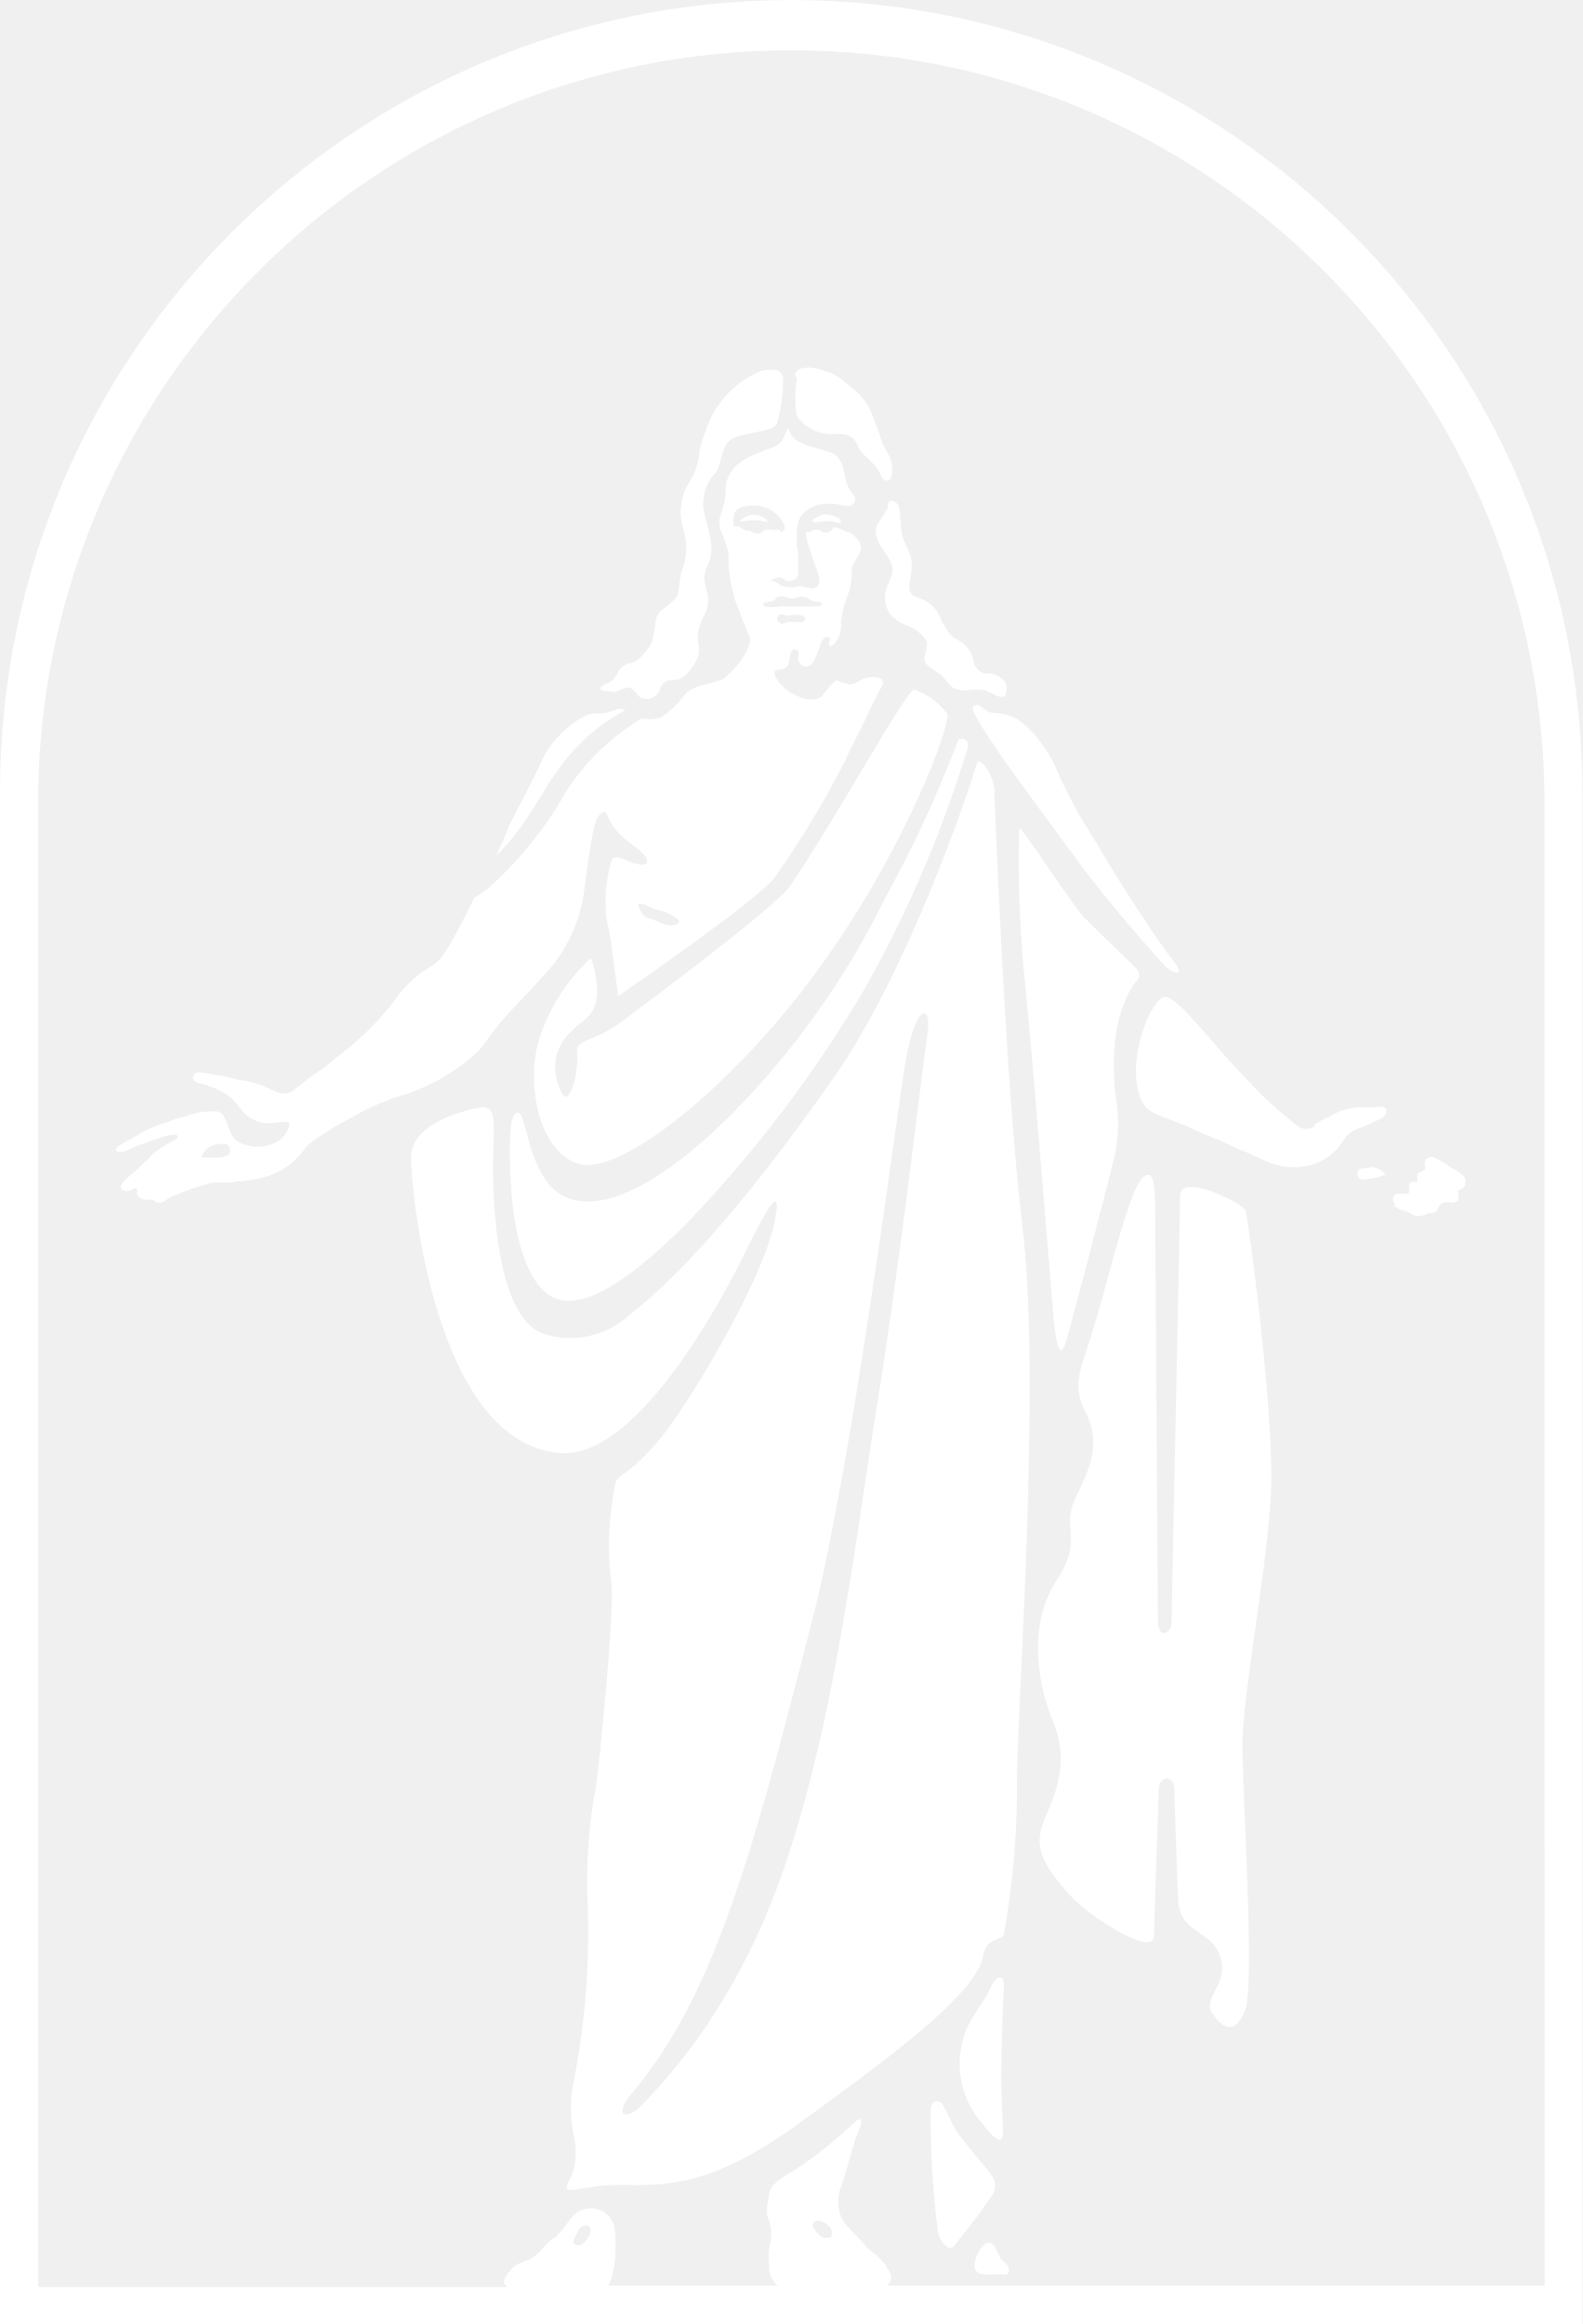
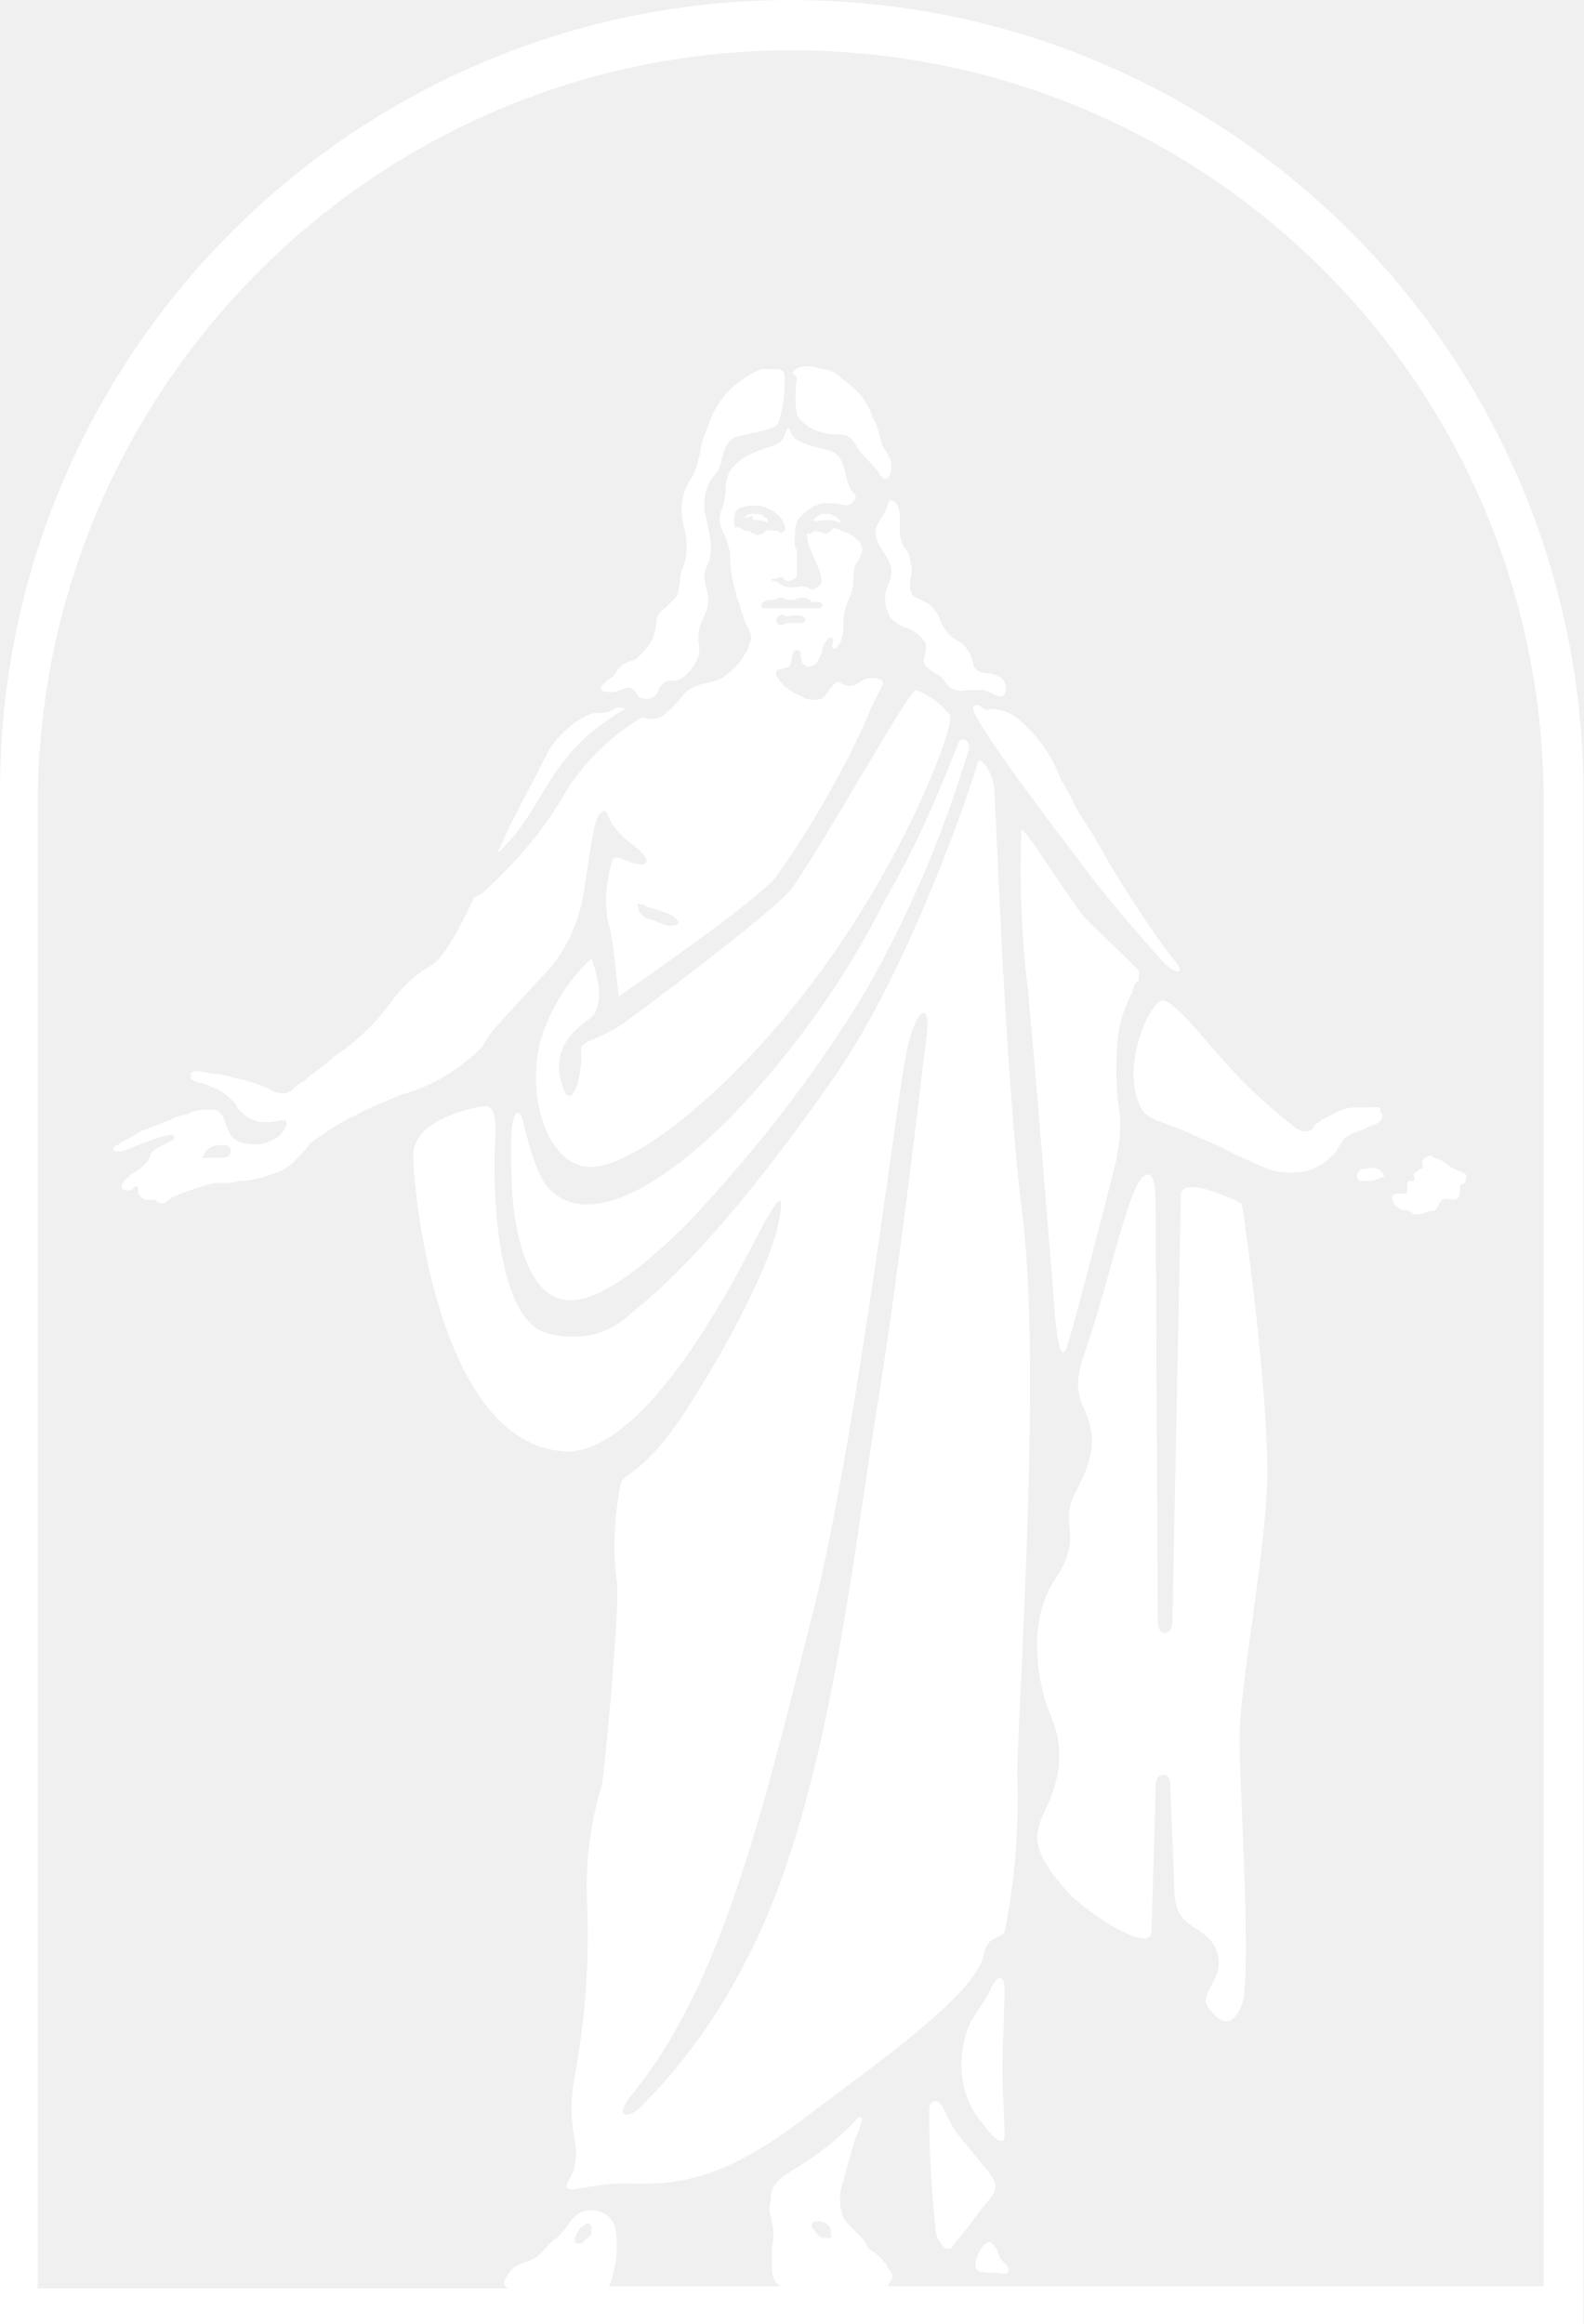
- <svg xmlns="http://www.w3.org/2000/svg" viewBox="0 0 75.46 110.82">
-   <defs>
-     <style>.a1cac26b-a140-4cc5-8617-4717d771ca40{fill:#fff;}</style>
-   </defs>
-   <g id="f0938962-29d5-4307-82b2-b9b353c28545" data-name="Layer 2">
-     <g id="b839d353-924d-47ed-be4f-c66750734401" data-name="white logo">
-       <path class="a1cac26b-a140-4cc5-8617-4717d771ca40" d="M37.73,0A37.77,37.77,0,0,0,0,37.72v73.1H75.46V37.72A37.77,37.77,0,0,0,37.73,0M27.37,106.78a1.51,1.51,0,0,1,.09-.18,2,2,0,0,0,.1-.21.51.51,0,0,1,.36-.28.23.23,0,0,1,.23.15.28.28,0,0,1,0,.18.51.51,0,0,1-.09.24,1,1,0,0,1-.28.32.34.34,0,0,1-.4,0,.16.16,0,0,1,0-.19M38.79,106a.29.29,0,0,1,.26-.1.8.8,0,0,1,.48.25l0,0a.62.62,0,0,1,.15.39.19.19,0,0,1-.11.16.24.24,0,0,1-.15,0,.26.26,0,0,1-.17,0,1.24,1.24,0,0,1-.45-.46.24.24,0,0,1,0-.25m34.86,3H42.3a.49.49,0,0,0,.17-.26c.08-.21,0-.37-.2-.61l0-.06a3.37,3.37,0,0,0-.55-.58,2.33,2.33,0,0,1-.45-.38c-.24-.36-.89-.88-1.11-1.27a2,2,0,0,1,0-1.69c.21-.68.44-1.46.63-2.14.06-.21.33-.66.27-.88s-.34.13-.52.28a20.31,20.31,0,0,1-2.7,2.12,4,4,0,0,0-.94.65c-.29.32-.24.71-.33,1.11a1.26,1.26,0,0,0,0,.28,1.42,1.42,0,0,0,.11.35,2.27,2.27,0,0,1,0,1.29,2.62,2.62,0,0,0,0,.79.14.14,0,0,0,0,.09,1.11,1.11,0,0,0,.41.91H29a1.26,1.26,0,0,0,.19-.48,4.37,4.37,0,0,0,.16-1.08l0-.44a3,3,0,0,0-.08-.9,1.08,1.08,0,0,0-.38-.54,1.16,1.16,0,0,0-1.44,0c-.39.33-.63.92-1.06,1.19s-.64.76-1.15,1a5.09,5.09,0,0,0-.54.22.91.91,0,0,0-.16.11l0,0c-.25.21-.65.65-.45.88a1.14,1.14,0,0,0,.11.11H1.82V37.72a35.92,35.92,0,0,1,71.83,0Z" />
-       <path class="a1cac26b-a140-4cc5-8617-4717d771ca40" d="M22.93,50l.2-.27c.22-.31.44-.61.68-.91.6-.73,1.31-1.37,1.92-2.1a7.27,7.27,0,0,0,2.17-4.6c.38-2.7.46-3.16.83-3.37s0,.55,1.48,1.57c.85.6.81,1,.22.89s-.95-.5-1.24-.24a6.59,6.59,0,0,0-.24,3c.16.44.41,2.69.53,3.53,0,0,6.73-4.62,7.47-5.67a44.4,44.4,0,0,0,3.39-5.63c.28-.64.6-1.25.92-1.87.12-.24.21-.5.34-.74s.34-.64.52-1c0-.07-.06-.15-.1-.23a1.14,1.14,0,0,0-.83,0c-.25.09-.44.3-.72.27a2.07,2.07,0,0,1-.53-.18c-.17-.06-.74.78-.85.84a1.24,1.24,0,0,1-1-.08,2.1,2.1,0,0,1-1.15-1c0-.07,0-.16,0-.21a.25.25,0,0,1,.21-.06.63.63,0,0,0,.37-.14c.17-.15.1-.87.39-.84s.14.31.15.41a.41.41,0,0,0,.28.4.43.43,0,0,0,.5-.31c.07-.17.16-.35.22-.53s.15-.56.4-.56a.11.11,0,0,1,.11.06c.08.13-.12.23,0,.35s.61-.39.53-1.08a4.22,4.22,0,0,1,.31-1.27,3,3,0,0,0,.21-1.22c0-.39.34-.64.43-1s-.36-.71-.45-.77a.51.51,0,0,0-.17-.07c-.13,0-.65-.34-.71-.19a.38.38,0,0,1-.55.16.44.44,0,0,0-.51,0c-.08.07-.19,0-.21,0-.07.3.12.66.36,1.44.07.22.37.86.23,1.09a.38.38,0,0,1-.29.19A1.45,1.45,0,0,1,38.4,28c-.26-.11-.4,0-.68,0a1.44,1.44,0,0,1-.46-.08c-.13-.05-.22-.19-.37-.2s-.07-.07-.06-.1a.11.11,0,0,1,.08,0c.16-.05.18-.11.31-.09s.2.19.43.19a1.28,1.28,0,0,0,.31-.11h0a.43.43,0,0,0,.1-.35c0-.31,0-.65,0-1A.61.61,0,0,1,38,26c0-.09,0-.18,0-.27v-.07h0a2.32,2.32,0,0,1,.06-.74,1.4,1.4,0,0,1,.15-.33,1.63,1.63,0,0,1,1-.56,3.77,3.77,0,0,1,.58,0c.22,0,.63.19.83.05a.36.36,0,0,0,.17-.31c0-.13-.13-.22-.21-.32-.44-.57-.17-1.61-1-1.89-.57-.2-1.66-.35-1.89-.9-.1-.25-.14-.26-.2-.06-.24.69-.48.66-1.07.89s-1.79.65-1.81,1.82-.46,1.21-.25,1.95a8.39,8.39,0,0,1,.38,1.09A6.83,6.83,0,0,0,35,28.4c0,.16.17.47.25.73.35,1,.57,1.23.52,1.46a2.28,2.28,0,0,1-.27.66,4.6,4.6,0,0,1-.86,1h0c-.4.41-1.51.29-2,.89a4.28,4.28,0,0,1-1.1,1.06,1.57,1.57,0,0,1-.93.05A11.07,11.07,0,0,0,27,37.74a17.75,17.75,0,0,1-3.76,4.65,6.84,6.84,0,0,1-.62.42c-.74,1.45-1.37,2.83-1.95,3.2a5.57,5.57,0,0,0-1.87,1.72l-.31.39A14.35,14.35,0,0,1,16,50.46a7.05,7.05,0,0,1-1,.76c-.26.17-.33.26-.65.49A3.17,3.17,0,0,0,14,52a.91.91,0,0,1-.59.14,2.37,2.37,0,0,1-.5-.2,4.83,4.83,0,0,0-1.56-.45,7.89,7.89,0,0,0-1-.23c-.25,0-1-.28-1.12,0a.21.21,0,0,0,0,.22c.09.19.49.21.66.27a6.36,6.36,0,0,1,.71.31,2.31,2.31,0,0,1,.62.5,3.76,3.76,0,0,1,.25.31,1.7,1.7,0,0,0,1.09.68,2.8,2.8,0,0,0,.5,0l.57-.06c.41,0,0,.68-.38.94a1.92,1.92,0,0,1-1.54.16c-.8-.22-.71-.77-1-1.28a.45.45,0,0,0-.5-.31,3.17,3.17,0,0,0-1.11.15c-.26.1-.61.15-.87.26s-.34.12-.51.18a5.32,5.32,0,0,0-.78.32c-.25.12-.48.29-.72.41a3.5,3.5,0,0,0-.53.31c-.06,0-.16.14-.17.22s.31.09.4.06,2.53-1.11,2.54-.73a.18.18,0,0,1,0,.1l0,0c-.3.18-.61.34-.91.54s-.36.36-.59.54-.38.39-.55.53-.53.37-.63.64a.19.19,0,0,0,.06.22.46.46,0,0,0,.5-.06c.11-.09.25,0,.19.15s.22.38.41.38a.85.85,0,0,1,.36,0,.7.7,0,0,0,.1.08.41.41,0,0,0,.39,0,3.26,3.26,0,0,0,.34-.22,15.47,15.47,0,0,1,1.95-.68,1.73,1.73,0,0,1,.51,0c.23,0,.46,0,.69-.06a5.82,5.82,0,0,0,1.5-.26,3.75,3.75,0,0,0,1.12-.61,4.92,4.92,0,0,0,.77-.86,12.7,12.7,0,0,1,2.12-1.33,11.44,11.44,0,0,1,2.23-1A9.29,9.29,0,0,0,22.93,50M38.18,29.66a1.26,1.26,0,0,1-.27,0,.93.93,0,0,0-.29,0c-.12,0-.24.1-.36.08s-.3-.22-.14-.38.27,0,.5,0a1.18,1.18,0,0,1,.67,0c.22.09.1.31-.11.32m-1.24-1.14a.8.8,0,0,1,.37-.11c.13,0,.25.11.38.11h.14c.12,0,.24-.09.36-.09a.83.83,0,0,1,.38.1.49.49,0,0,0,.2.11.79.79,0,0,1,.25.05c.08,0,.15,0,.16.06s0,0,0,.06a.26.26,0,0,1-.09.09l-.37,0a1.76,1.76,0,0,1-.4,0c-.19,0-.39,0-.59,0h0c-.16,0-.31,0-.47,0a2.53,2.53,0,0,1-.78,0s-.06-.05-.08-.08,0,0,0-.06.08,0,.15-.06a.65.65,0,0,1,.25-.05.53.53,0,0,0,.21-.11m-1.43-3.28c-.1,0-.19-.07-.27-.13-.24-.2-.36.25-.33-.38,0-.27.05-.68,1-.66a1.55,1.55,0,0,1,1.41.9c0,.07.08.19,0,.26s-.13.12-.18.06,0-.05-.06-.06H37c-.23,0-.43-.09-.62.08a.39.39,0,0,1-.33.09.34.34,0,0,1-.26-.14s0,0,0,0-.18,0-.3,0m-4.1,18.1a2,2,0,0,1,.95.45c.2.22-.29.35-.64.23a3.17,3.17,0,0,1-.46-.19c-.18-.1-.45-.12-.58-.28a.41.41,0,0,1-.07-.11l-.14-.27s0-.1,0-.13.29,0,.36.07a4.24,4.24,0,0,0,.59.23M10.83,55.07a.6.6,0,0,1-.37.13H10l-.08,0a.43.43,0,0,0-.19,0l-.14,0,.06-.12a.86.86,0,0,1,.67-.51h0c.18,0,.5-.12.63.15a.37.37,0,0,1-.09.38" />
-       <path class="a1cac26b-a140-4cc5-8617-4717d771ca40" d="M39.89,20.69c.54,0,.83.11,1,.54s.55.61.85,1l.07.09.08.13c.06.1.13.24.18.31a.25.25,0,0,0,.31.14c.09,0,.18-.29.17-.54a1.53,1.53,0,0,0-.09-.49c-.08-.23-.35-.62-.39-.75a9.6,9.6,0,0,0-.4-1.13,3.06,3.06,0,0,0-.7-1.19,5.16,5.16,0,0,0-.66-.56,2.17,2.17,0,0,0-1-.55,1.81,1.81,0,0,0-1-.14.47.47,0,0,0-.41.34A.64.64,0,0,0,38,18s0,0,0,.05A5.4,5.4,0,0,0,38,19.83a2,2,0,0,0,1.85.86" />
-       <path class="a1cac26b-a140-4cc5-8617-4717d771ca40" d="M29.18,33c.42,0,.68-.4,1-.11s.24.37.55.43a.66.66,0,0,0,.72-.38.67.67,0,0,1,.18-.34c.41-.44.7.26,1.46-.9.6-.91-.2-1.05.49-2.35.54-1-.29-1.49.14-2.33s.08-1.61-.14-2.58a2.1,2.1,0,0,1,.56-1.91c.34-.49.2-1.47,1-1.71s1.69-.26,1.89-.58a7.42,7.42,0,0,0,.31-1.88h0a1.39,1.39,0,0,0,0-.38.39.39,0,0,0-.32-.33,1.6,1.6,0,0,0-.75.05,4.61,4.61,0,0,0-2.52,2.57s-.21.54-.28.81a4.38,4.38,0,0,0-.17.87,3.15,3.15,0,0,1-.4,1,2.67,2.67,0,0,0-.34,2.19,3,3,0,0,1-.07,2.15c-.09.29-.08,1.08-.3,1.28s-.44.37-.55.47a.79.79,0,0,0-.38.64,6.93,6.93,0,0,1-.17.93c-.09.25-.66,1-1,1a.86.86,0,0,0-.66.54,1.07,1.07,0,0,1-.39.42l-.05,0c-.5.23-.51.39.16.4" />
-       <path class="a1cac26b-a140-4cc5-8617-4717d771ca40" d="M46.4,33.72c-.27.33,3.78,5.66,5.06,7.42s3.7,4.51,4.1,4.92,1,.52.43-.19-2.46-3.53-3.57-5.45c-.45-.77-.86-1.34-1.29-2.17-.19-.37-.28-.58-.47-.94a14.39,14.39,0,0,0-.67-1.4,10.75,10.75,0,0,0-.76-1,4.11,4.11,0,0,0-.77-.65A2.4,2.4,0,0,0,47.4,34c-.49,0-.71-.64-1-.29" />
-       <path class="a1cac26b-a140-4cc5-8617-4717d771ca40" d="M53.88,47.27a3.82,3.82,0,0,1,.29-.48.58.58,0,0,0,.14-.17.46.46,0,0,0-.05-.34c0-.09-2.29-2.19-2.73-2.73-1-1.26-2.94-4.38-2.93-4a57.79,57.79,0,0,0,.3,7.5c.42,4.21,1.21,14.3,1.32,15.55s.29,2.4.61,1.4c.16-.5,1.78-6.66,2.28-8.7a7.11,7.11,0,0,0,.11-2.91,11.35,11.35,0,0,1,0-3.08,6.28,6.28,0,0,1,.67-2.08" />
-       <path class="a1cac26b-a140-4cc5-8617-4717d771ca40" d="M47.86,94.77c.07-.6-.3-.73-.68.13s-1.09,1.35-1.35,2.77a4.26,4.26,0,0,0,1,3.57c.84,1.13,1,.8,1,.46,0-.53-.11-2-.08-3.24s.07-3.12.13-3.69" />
-       <path class="a1cac26b-a140-4cc5-8617-4717d771ca40" d="M62.69,53.71a.67.67,0,0,1-.78,0,17.86,17.86,0,0,1-2.46-2.25c-1.58-1.59-3.3-4-3.92-3.92s-1.87,3-1.13,4.86c.34.87,1.19.75,3,1.68a12.3,12.3,0,0,1,1.54.66c1,.36,1.83,1,2.94.91a2.68,2.68,0,0,0,2-1c.11-.15.21-.32.33-.47.31-.36.71-.38,1.1-.58s.69-.25.8-.53c0,0,0,0,0-.07a.18.18,0,0,0-.07-.19c-.14-.09-.46,0-.62,0l-.77,0a3.15,3.15,0,0,0-1,.29,2.85,2.85,0,0,1-.55.28c-.14.09-.29.16-.42.26" />
-       <path class="a1cac26b-a140-4cc5-8617-4717d771ca40" d="M56.28,57c0,.75-.41,19.67-.41,20.32s-.65.83-.65,0-.13-18.19-.13-19.41c0-1.47-.08-2.18-.57-1.78s-1.13,2.71-2,5.93S51,65.8,51.76,67.31s.26,2.59-.47,4.12.45,1.88-.94,4-.79,5.12-.17,6.55c.91,2.13.07,3.67-.38,4.81s-.3,1.9,1.23,3.59c.9,1,4,3,4,1.92,0-.35.22-6.41.23-7s.72-.71.74,0,.15,4.75.18,5.25c.11,1.75,1.53,1.39,2,2.72s-.87,2-.37,2.73,1.07,1.06,1.56-.11-.12-10.29-.12-12.67,1.13-8.12,1.35-11.81-1-12.68-1.19-13.68c-.07-.3-3.12-1.86-3.13-.71" />
-       <path class="a1cac26b-a140-4cc5-8617-4717d771ca40" d="M66.44,57.47a1.67,1.67,0,0,0,.28.18c.14.06.28.08.42.14s.23.14.32.17a.83.83,0,0,0,.58-.07c.14-.07.35,0,.46-.15s.14-.32.31-.39.34,0,.46,0,.24-.06.27-.17,0-.24,0-.36.16-.1.24-.17a.32.32,0,0,0,.1-.28.35.35,0,0,0,0-.14c-.13-.31-.48-.42-.74-.59a3.91,3.91,0,0,0-.65-.4.85.85,0,0,0-.22-.08.61.61,0,0,0-.27.12.28.28,0,0,0-.06.18c0,.11.08.25,0,.32a2.69,2.69,0,0,0-.29.16.27.27,0,0,0-.08.07c0,.09.07.27,0,.34l-.12,0c-.09,0-.2,0-.24.1a.59.59,0,0,0,0,.27c0,.08,0,.19-.1.21l-.2,0c-.13,0-.38-.05-.45.1a.32.32,0,0,0,.11.41" />
-       <path class="a1cac26b-a140-4cc5-8617-4717d771ca40" d="M36.15,24.81c.13,0,.29.08.42.08s0,0,0-.07a.15.15,0,0,0-.1-.11l-.14-.07a.8.8,0,0,0-.43-.09.64.64,0,0,0-.24.05.92.92,0,0,0-.35.23c-.06.08,0,.06,0,.05l.38-.06a1.7,1.7,0,0,1,.39,0" />
-       <path class="a1cac26b-a140-4cc5-8617-4717d771ca40" d="M26.83,36.41a9.18,9.18,0,0,1,3-2.55.66.66,0,0,0-.53,0,1.82,1.82,0,0,1-.85.17c-.58-.14-2.08,1.07-2.55,2.12s-1.15,2.28-1.55,3.08a1.78,1.78,0,0,0-.18.44l-.51,1.14,0,0c1.64-1.63,2.07-3,3.17-4.39" />
-       <path class="a1cac26b-a140-4cc5-8617-4717d771ca40" d="M47.7,107.64a2.27,2.27,0,0,1-.21-.41.46.46,0,0,0-.33-.29c-.38,0-.72.83-.69,1.14.05.54.9.35,1.32.36a.37.37,0,0,0,.24,0c.13-.09.1-.3,0-.43s-.25-.21-.34-.33" />
-       <path class="a1cac26b-a140-4cc5-8617-4717d771ca40" d="M47.32,103.81a1.21,1.21,0,0,0-.2-.3c-.16-.21-.9-1.07-1.37-1.69s-.66-1.52-1-1.62c-.16-.06-.37.13-.37.39a41.52,41.52,0,0,0,.32,5.57,1.2,1.2,0,0,0,.49,1,.31.31,0,0,0,.21,0,.32.32,0,0,0,.14-.12c.46-.59.94-1.15,1.36-1.77s.75-.83.43-1.48" />
-       <path class="a1cac26b-a140-4cc5-8617-4717d771ca40" d="M24.55,53.12c-.19.17-.31,1.09-.19,3.29.14,2.76.87,4.9,2,5.45s3-.13,6.4-3.54a60.24,60.24,0,0,0,8.45-11.13,56.66,56.66,0,0,0,4.94-11.54c.1-.43-.39-.55-.48-.29a58.74,58.74,0,0,1-3.45,7.45,39.11,39.11,0,0,1-7.38,10.37c-4.68,4.65-7.67,4.91-8.88,3-.95-1.47-.91-3.48-1.38-3.07" />
-       <path class="a1cac26b-a140-4cc5-8617-4717d771ca40" d="M47.45,37.77c-.07-.88-.78-1.8-.88-1.33s-3.18,9.92-7,15.22c-3.52,5-6.83,8.93-9.5,11a4.16,4.16,0,0,1-4.21.92c-2.34-.91-2.41-7.07-2.33-8.91s-.06-2-.93-1.8-3,.82-3,2.33,1.1,13.69,7.16,14.09c3.7.25,7.83-7.62,8.76-9.54s1.9-3.67,1.39-1.35-3,6.77-4.74,9.28-2.73,2.6-2.81,3a14.36,14.36,0,0,0-.23,4.6c.25,1.24-.61,9.26-.7,9.83a24.87,24.87,0,0,0-.4,5.83,36.62,36.62,0,0,1-.63,8.1,6.59,6.59,0,0,0,0,3,3.35,3.35,0,0,1-.11,1.63c-.75,1.38.12.45,2.55.52s4.58-.25,8.35-3,8.31-6,8.68-7.87c.2-1,.81-.73,1-1.06a40.75,40.75,0,0,0,.63-7.66c.06-3.87,1.13-18.79.27-26s-1.3-20-1.36-20.86M44.24,49.24C44,50.7,43,59.76,41.8,67.16S39.36,86.43,35.36,93.8a27.82,27.82,0,0,1-4.86,6.69c-.52.53-1.33.53-.39-.64a21.9,21.9,0,0,0,2.14-3.07c2.8-4.87,4.46-11.72,6.42-19.26s4-23.71,4.48-26.7,1.28-3,1.09-1.58" />
-       <path class="a1cac26b-a140-4cc5-8617-4717d771ca40" d="M40.05,24.74a1.24,1.24,0,0,0-.2-.1,1.69,1.69,0,0,0-.24-.08.89.89,0,0,0-.43,0,.62.62,0,0,0-.22.1s-.24.1-.22.2.39,0,.52,0a1.87,1.87,0,0,1,.41,0l.31.07a.09.09,0,0,0,.12-.05v-.05s0,0-.05-.05" />
-       <path class="a1cac26b-a140-4cc5-8617-4717d771ca40" d="M65.32,55.7c-.19,0-.51-.05-.59.21a.32.32,0,0,0,.14.3.62.62,0,0,0,.4,0,2.1,2.1,0,0,0,.5-.09.85.85,0,0,1,.31-.09.87.87,0,0,0-.76-.38" />
-       <path class="a1cac26b-a140-4cc5-8617-4717d771ca40" d="M28,48.51c.95-.8.18-2.83.18-2.83a9,9,0,0,0-2.55,4.15c-.53,2.37.26,5.28,2.07,5.69,2.07.47,7.6-4,11.67-9.78s6-11.35,5.8-11.7a3.33,3.33,0,0,0-1.57-1.16c-.39,0-3.81,6.31-5.94,9.39-.69,1-7.08,5.75-8.14,6.54s-2.07.77-2,1.34c.09,1.1-.4,2.79-.78,1.89-.85-2,.54-2.92,1.28-3.53" />
-       <path class="a1cac26b-a140-4cc5-8617-4717d771ca40" d="M42.36,24.06v0c0,.1-.08.27-.12.34a4.5,4.5,0,0,1-.31.45c-.51.7.3,1.42.52,1.89.31.68-.11.85-.24,1.58a1.47,1.47,0,0,0,.19.89.22.22,0,0,0,.05.08,1.87,1.87,0,0,0,.71.5,2,2,0,0,1,1,.73c.18.36-.24.82,0,1.13a4,4,0,0,0,.7.52c.21.17.33.44.55.6a1.13,1.13,0,0,0,.75.14,2.49,2.49,0,0,1,.77,0c.2,0,.83.52,1,.25a0,0,0,0,0,0,0,.65.65,0,0,0-.15-.8,1,1,0,0,0-.6-.24.67.67,0,0,1-.74-.55,1.44,1.44,0,0,0-.47-.86c-.13-.11-.39-.24-.56-.36a2.6,2.6,0,0,1-.55-.85,1.68,1.68,0,0,0-.54-.74,2.26,2.26,0,0,0-.64-.3c-.42-.15-.33-.57-.26-.93a2.81,2.81,0,0,0,.05-.78,2.42,2.42,0,0,0-.26-.74,2.3,2.3,0,0,1-.24-.77c0-.23-.05-.59-.05-.59,0-.42-.08-.69-.31-.75s-.21,0-.27.16" />
-     </g>
+ <svg xmlns="http://www.w3.org/2000/svg" version="1.1" id="Layer_1" x="0px" y="0px" viewBox="0 0 75.5 110.8" style="enable-background:new 0 0 75.5 110.8;" xml:space="preserve">
+   <style type="text/css">
+ 	.st0{fill:#FFFFFF;}
+ </style>
+   <g>
+     <path class="st0" d="M37.7,0C16.9,0,0,16.9,0,37.7v73.1h75.5V37.7C75.4,16.9,58.6,0,37.7,0z M28.2,106.4c0,0.1,0,0.2-0.1,0.2   c-0.1,0.1-0.2,0.2-0.3,0.3c-0.1,0.1-0.3,0.1-0.4,0c0-0.1,0-0.1,0-0.2l0,0c0-0.1,0.1-0.1,0.1-0.2c0-0.1,0.1-0.1,0.1-0.2   c0.1-0.1,0.2-0.2,0.4-0.3c0.1,0,0.2,0.1,0.2,0.2C28.2,106.3,28.2,106.4,28.2,106.4z M39.6,106.7c0,0-0.1,0-0.2,0   c-0.1,0-0.1,0-0.2,0c-0.2-0.1-0.3-0.3-0.5-0.5c0-0.1,0-0.2,0-0.2c0.1-0.1,0.2-0.1,0.3-0.1c0.2,0,0.4,0.1,0.5,0.2   c0.1,0.1,0.1,0.2,0.1,0.4C39.7,106.6,39.6,106.7,39.6,106.7z M42.3,109c0.1-0.1,0.1-0.2,0.2-0.3c0.1-0.2,0-0.4-0.2-0.6v-0.1   c-0.2-0.2-0.3-0.4-0.6-0.6c-0.2-0.1-0.3-0.2-0.4-0.4c-0.2-0.4-0.9-0.9-1.1-1.3c-0.2-0.5-0.2-1.2,0-1.7c0.2-0.7,0.4-1.5,0.6-2.1   c0.1-0.2,0.3-0.7,0.3-0.9c-0.1-0.2-0.3,0.1-0.5,0.3c-0.8,0.8-1.7,1.5-2.7,2.1c-0.3,0.2-0.7,0.4-0.9,0.7c-0.3,0.3-0.2,0.7-0.3,1.1   c0,0.1,0,0.2,0,0.3c0,0.1,0.1,0.2,0.1,0.4c0.1,0.4,0.1,0.9,0,1.3c0,0.3,0,0.5,0,0.8c0,0,0,0.1,0,0.1c0,0.4,0.1,0.7,0.4,0.9H29   c0.1-0.1,0.2-0.3,0.2-0.5c0.1-0.4,0.2-0.7,0.2-1.1V107c0-0.3,0-0.6-0.1-0.9c-0.1-0.2-0.2-0.4-0.4-0.5c-0.4-0.3-1-0.3-1.4,0   c-0.4,0.3-0.6,0.9-1.1,1.2c-0.4,0.3-0.6,0.8-1.2,1c-0.2,0.1-0.4,0.1-0.5,0.2c-0.1,0-0.1,0.1-0.2,0.1c-0.2,0.2-0.6,0.7-0.4,0.9   c0,0,0.1,0.1,0.1,0.1H1.8V37.7C2.2,17.9,18.5,2.1,38.3,2.4c19.4,0.3,35,15.9,35.3,35.3l0,71.3H42.3z" />
+     <path class="st0" d="M23.1,49.7c0.2-0.3,0.4-0.6,0.7-0.9c0.6-0.7,1.3-1.4,1.9-2.1c1.3-1.2,2-2.9,2.2-4.6c0.4-2.7,0.5-3.2,0.8-3.4   c0.4-0.2,0,0.5,1.5,1.6c0.8,0.6,0.8,1,0.2,0.9c-0.6-0.1-1-0.5-1.2-0.2c-0.3,1-0.4,2-0.2,3c0.2,0.4,0.4,2.7,0.5,3.5   c0,0,6.7-4.6,7.5-5.7c1.3-1.8,2.4-3.7,3.4-5.6c0.3-0.6,0.6-1.2,0.9-1.9c0.1-0.2,0.2-0.5,0.3-0.7c0.1-0.2,0.3-0.6,0.5-1   c0-0.1-0.1-0.2-0.1-0.2c-0.3-0.1-0.6-0.1-0.8,0c-0.2,0.1-0.4,0.3-0.7,0.3c-0.2,0-0.4-0.1-0.5-0.2c-0.2-0.1-0.7,0.8-0.8,0.8   c-0.3,0.1-0.7,0.1-1-0.1c-0.5-0.2-0.9-0.5-1.2-1c0-0.1,0-0.2,0-0.2c0.1-0.1,0.1-0.1,0.2-0.1c0.1,0,0.3-0.1,0.4-0.1   c0.2-0.1,0.1-0.9,0.4-0.8c0.3,0,0.1,0.3,0.2,0.4c0,0.2,0.1,0.3,0.3,0.4c0.2,0,0.4-0.1,0.5-0.3c0.1-0.2,0.2-0.4,0.2-0.5   s0.2-0.6,0.4-0.6c0,0,0.1,0,0.1,0.1c0.1,0.1-0.1,0.2,0,0.4s0.6-0.4,0.5-1.1c0-0.4,0.1-0.9,0.3-1.3c0.2-0.4,0.2-0.8,0.2-1.2   c0-0.4,0.3-0.6,0.4-1c0.1-0.4-0.4-0.7-0.5-0.8c-0.1,0-0.1-0.1-0.2-0.1c-0.1,0-0.6-0.3-0.7-0.2c-0.1,0.2-0.3,0.3-0.5,0.2   c0,0,0,0,0,0c-0.2-0.1-0.4-0.1-0.5,0c-0.1,0.1-0.2,0-0.2,0c-0.1,0.3,0.1,0.7,0.4,1.4c0.1,0.2,0.4,0.9,0.2,1.1   C39,28,38.9,28,38.8,28.1c-0.1,0-0.2,0-0.3-0.1c-0.3-0.1-0.4,0-0.7,0c-0.2,0-0.3,0-0.5-0.1c-0.1,0-0.2-0.2-0.4-0.2   c-0.2,0-0.1-0.1-0.1-0.1c0,0,0.1,0,0.1,0c0.2,0,0.2-0.1,0.3-0.1c0.1,0,0.2,0.2,0.4,0.2c0.1,0,0.2-0.1,0.3-0.1   c0.1-0.1,0.1-0.2,0.1-0.3c0-0.3,0-0.7,0-1c0-0.1-0.1-0.2-0.1-0.3c0-0.1,0-0.2,0-0.3v-0.1c0-0.2,0-0.5,0.1-0.7   c0-0.1,0.1-0.2,0.2-0.3c0.3-0.3,0.6-0.5,1-0.6c0.2,0,0.4,0,0.6,0c0.2,0,0.6,0.2,0.8,0c0.1-0.1,0.2-0.2,0.2-0.3   c0-0.1-0.1-0.2-0.2-0.3c-0.4-0.6-0.2-1.6-1-1.9c-0.6-0.2-1.7-0.3-1.9-0.9c-0.1-0.2-0.1-0.3-0.2-0.1c-0.2,0.7-0.5,0.7-1.1,0.9   c-0.6,0.2-1.8,0.7-1.8,1.8c0,1.2-0.5,1.2-0.2,2c0.2,0.4,0.3,0.7,0.4,1.1c0,0.7,0.1,1.4,0.3,2c0,0.2,0.2,0.5,0.2,0.7   c0.3,1,0.6,1.2,0.5,1.5c-0.1,0.2-0.1,0.5-0.3,0.7c-0.2,0.4-0.5,0.7-0.9,1c-0.4,0.4-1.5,0.3-2,0.9c-0.3,0.4-0.7,0.8-1.1,1.1   c-0.3,0.1-0.6,0.1-0.9,0c-1.5,0.9-2.7,2.1-3.6,3.5c-1,1.8-2.3,3.3-3.8,4.7c-0.2,0.2-0.4,0.3-0.6,0.4c-0.7,1.5-1.4,2.8-2,3.2   c-0.7,0.4-1.4,1-1.9,1.7l-0.3,0.4c-0.7,0.9-1.6,1.7-2.5,2.3c-0.3,0.3-0.6,0.5-1,0.8c-0.3,0.2-0.3,0.3-0.7,0.5   c-0.1,0.1-0.2,0.2-0.3,0.3c-0.2,0.1-0.4,0.2-0.6,0.1c-0.2,0-0.3-0.1-0.5-0.2c-0.5-0.2-1-0.4-1.6-0.5c-0.3-0.1-0.7-0.2-1-0.2   c-0.2,0-1-0.3-1.1,0c0,0.1,0,0.2,0,0.2c0.1,0.2,0.5,0.2,0.7,0.3c0.2,0.1,0.5,0.2,0.7,0.3c0.2,0.1,0.4,0.3,0.6,0.5   c0.1,0.1,0.2,0.2,0.2,0.3c0.3,0.4,0.7,0.6,1.1,0.7c0.2,0,0.3,0,0.5,0l0.6-0.1c0.4,0,0,0.7-0.4,0.9c-0.5,0.3-1,0.3-1.5,0.2   c-0.8-0.2-0.7-0.8-1-1.3c-0.1-0.2-0.3-0.3-0.5-0.3c-0.4,0-0.8,0-1.1,0.2c-0.3,0.1-0.6,0.1-0.9,0.3c-0.3,0.1-0.3,0.1-0.5,0.2   c-0.3,0.1-0.5,0.2-0.8,0.3c-0.2,0.1-0.5,0.3-0.7,0.4c-0.2,0.1-0.4,0.2-0.5,0.3c-0.1,0-0.2,0.1-0.2,0.2c0,0.1,0.3,0.1,0.4,0.1   c0.1,0,2.5-1.1,2.5-0.7c0,0,0,0.1,0,0.1c-0.3,0.2-0.6,0.3-0.9,0.5S7.2,55.2,7,55.4c-0.2,0.2-0.4,0.4-0.6,0.5   c-0.2,0.1-0.5,0.4-0.6,0.6c0,0.1,0,0.2,0.1,0.2c0.2,0.1,0.4,0.1,0.5-0.1c0.1-0.1,0.2,0,0.2,0.2c-0.1,0.1,0.2,0.4,0.4,0.4   c0.1,0,0.2,0,0.4,0c0,0,0.1,0.1,0.1,0.1c0.1,0.1,0.3,0.1,0.4,0c0.1-0.1,0.2-0.1,0.3-0.2c0.6-0.3,1.3-0.5,2-0.7c0.2,0,0.3,0,0.5,0   c0.2,0,0.5,0,0.7-0.1c0.5,0,1-0.1,1.5-0.3c0.4-0.1,0.8-0.3,1.1-0.6c0.3-0.3,0.5-0.5,0.8-0.9c0.7-0.5,1.4-1,2.1-1.3   c0.7-0.4,1.5-0.7,2.2-1c1.5-0.4,2.8-1.2,3.9-2.3L23.1,49.7z M38.2,29.7L38.2,29.7c-0.1,0-0.2,0-0.3,0c-0.1,0-0.2,0-0.3,0   c-0.1,0-0.2,0.1-0.4,0.1c-0.1,0-0.3-0.2-0.1-0.4c0.2-0.2,0.3,0,0.5,0c0.2-0.1,0.5-0.1,0.7,0C38.5,29.5,38.4,29.7,38.2,29.7z    M37,28.6L37,28.6c0-0.1,0.2-0.1,0.3-0.1c0.1,0,0.2,0.1,0.4,0.1h0.1c0.1,0,0.2-0.1,0.4-0.1c0.1,0,0.3,0,0.4,0.1   c0.1,0.1,0.1,0.1,0.2,0.1c0.1,0,0.2,0,0.2,0c0.1,0,0.1,0,0.2,0.1s0,0,0,0.1c0,0-0.1,0.1-0.1,0.1h-0.4c-0.1,0-0.3,0-0.4,0   c-0.2,0-0.4,0-0.6,0c-0.2,0-0.3,0-0.5,0c-0.3,0-0.5,0-0.8,0c0,0-0.1,0-0.1-0.1c0,0,0,0,0-0.1s0.1,0,0.1-0.1c0.1,0,0.2-0.1,0.2-0.1   C36.9,28.6,36.9,28.6,37,28.6z M35.5,25.3L35.5,25.3c0,0-0.1-0.1-0.2-0.1C35.1,25,35,25.4,35,24.8c0-0.3,0-0.7,1-0.7   c0.6,0,1.2,0.4,1.4,0.9c0,0.1,0.1,0.2,0,0.3c-0.1,0.1-0.1,0.1-0.2,0.1c-0.1-0.1,0,0-0.1-0.1H37c-0.2,0-0.4-0.1-0.6,0.1   c-0.1,0.1-0.2,0.1-0.3,0.1c-0.1,0-0.2-0.1-0.3-0.1C35.8,25.3,35.6,25.3,35.5,25.3z M31.4,43.4L31.4,43.4c0.3,0.1,0.7,0.2,0.9,0.5   c0.2,0.2-0.3,0.3-0.6,0.2c-0.2-0.1-0.3-0.1-0.5-0.2c-0.2-0.1-0.5-0.1-0.6-0.3c0,0-0.1-0.1-0.1-0.1l-0.1-0.3c0,0,0-0.1,0-0.1   c0,0,0.3,0,0.4,0.1C31,43.3,31.2,43.3,31.4,43.4z M10.9,55.1L10.9,55.1c-0.1,0.1-0.3,0.1-0.4,0.1H10H9.9c-0.1,0-0.1,0-0.2,0H9.6   l0.1-0.1c0.1-0.3,0.4-0.5,0.7-0.5c0.2,0,0.5-0.1,0.6,0.2C11,54.9,11,55,10.9,55.1z" />
+     <path class="st0" d="M38,18c-0.1,0.6-0.1,1.2,0,1.8c0.4,0.6,1.1,0.9,1.8,0.9h0c0.5,0,0.8,0.1,1,0.5c0.2,0.4,0.5,0.6,0.8,1l0.1,0.1   l0.1,0.1c0.1,0.1,0.1,0.2,0.2,0.3c0.1,0.1,0.2,0.2,0.3,0.1c0.1,0,0.2-0.3,0.2-0.5c0-0.2,0-0.3-0.1-0.5c-0.1-0.2-0.4-0.6-0.4-0.8   c-0.1-0.4-0.2-0.8-0.4-1.1c-0.1-0.4-0.4-0.9-0.7-1.2c-0.2-0.2-0.4-0.4-0.7-0.6c-0.3-0.3-0.6-0.5-1-0.5c-0.3-0.1-0.7-0.2-1-0.1   c-0.2,0-0.4,0.2-0.4,0.3C37.9,17.9,38,18,38,18C38,18,38,18,38,18z" />
+     <path class="st0" d="M29.2,33L29.2,33c0.4,0,0.7-0.4,1-0.1c0.3,0.3,0.2,0.4,0.5,0.4c0.3,0.1,0.6-0.1,0.7-0.4c0-0.1,0.1-0.2,0.2-0.3   c0.4-0.4,0.7,0.3,1.5-0.9c0.6-0.9-0.2-1,0.5-2.4c0.5-1-0.3-1.5,0.1-2.3c0.4-0.8,0.1-1.6-0.1-2.6c-0.1-0.7,0.1-1.4,0.6-1.9   c0.3-0.5,0.2-1.5,1-1.7s1.7-0.3,1.9-0.6c0.2-0.6,0.3-1.2,0.3-1.9c0-0.1,0-0.3,0-0.4c0-0.2-0.2-0.3-0.3-0.3c-0.3,0-0.5,0-0.8,0   c-1.2,0.5-2.1,1.4-2.5,2.6c0,0-0.2,0.5-0.3,0.8c-0.1,0.3-0.1,0.6-0.2,0.9c-0.1,0.4-0.2,0.7-0.4,1c-0.4,0.6-0.5,1.4-0.3,2.2   c0.2,0.7,0.2,1.5-0.1,2.1c-0.1,0.3-0.1,1.1-0.3,1.3c-0.2,0.2-0.4,0.4-0.5,0.5c-0.2,0.1-0.4,0.4-0.4,0.6c0,0.3-0.1,0.6-0.2,0.9   c-0.1,0.2-0.7,1-1,1c-0.3,0.1-0.6,0.3-0.7,0.5c-0.1,0.2-0.2,0.3-0.4,0.4H29C28.5,32.8,28.5,33,29.2,33z" />
+     <path class="st0" d="M46.4,33.7L46.4,33.7c-0.3,0.3,3.8,5.7,5.1,7.4c1.3,1.8,3.7,4.5,4.1,4.9c0.4,0.4,1,0.5,0.4-0.2   c-0.6-0.7-2.5-3.5-3.6-5.5c-0.4-0.8-0.9-1.3-1.3-2.2c-0.2-0.4-0.3-0.6-0.5-0.9c-0.2-0.5-0.4-0.9-0.7-1.4c-0.2-0.3-0.5-0.7-0.8-1   c-0.2-0.2-0.5-0.5-0.8-0.7c-0.3-0.2-0.7-0.3-1.1-0.3C46.9,34,46.7,33.4,46.4,33.7z" />
+     <path class="st0" d="M54.2,46.8c0.1,0,0.1-0.1,0.1-0.2c0-0.1,0-0.2,0-0.3c0-0.1-2.3-2.2-2.7-2.7c-1-1.3-2.9-4.4-2.9-4   c-0.1,2.5,0,5,0.3,7.5c0.4,4.2,1.2,14.3,1.3,15.6c0.1,1.2,0.3,2.4,0.6,1.4c0.2-0.5,1.8-6.7,2.3-8.7c0.2-1,0.3-1.9,0.1-2.9   c-0.1-1-0.1-2.1,0-3.1c0.1-0.7,0.3-1.4,0.7-2.1l0,0C54,47.1,54.1,46.9,54.2,46.8z" />
+     <path class="st0" d="M47.2,94.9c-0.4,0.9-1.1,1.3-1.3,2.8c-0.2,1.3,0.1,2.6,1,3.6c0.8,1.1,1,0.8,1,0.5c0-0.5-0.1-2-0.1-3.2   c0-1.2,0.1-3.1,0.1-3.7h0C47.9,94.2,47.6,94,47.2,94.9z" />
+     <path class="st0" d="M65.4,52.8h-0.8c-0.3,0-0.7,0.1-1,0.3c-0.2,0.1-0.4,0.2-0.6,0.3c-0.1,0.1-0.3,0.2-0.4,0.3l0,0.1   c-0.2,0.2-0.5,0.2-0.8,0c-0.9-0.7-1.7-1.4-2.5-2.2c-1.6-1.6-3.3-4-3.9-3.9c-0.6,0.1-1.9,3-1.1,4.9c0.3,0.9,1.2,0.8,3,1.7   c0.5,0.2,1,0.4,1.5,0.7c1,0.4,1.8,1,2.9,0.9c0.8,0,1.5-0.4,2-1c0.1-0.2,0.2-0.3,0.3-0.5c0.3-0.4,0.7-0.4,1.1-0.6   c0.4-0.2,0.7-0.2,0.8-0.5c0,0,0,0,0-0.1c0-0.1,0-0.1-0.1-0.2C65.9,52.7,65.6,52.8,65.4,52.8z" />
+     <path class="st0" d="M56.3,57L56.3,57c0,0.7-0.4,19.6-0.4,20.3s-0.7,0.8-0.7,0s-0.1-18.2-0.1-19.4c0-1.5-0.1-2.2-0.6-1.8   s-1.1,2.7-2,5.9c-0.9,3.2-1.5,3.7-0.8,5.2s0.3,2.6-0.5,4.1c-0.7,1.5,0.5,1.9-0.9,4c-1.4,2.1-0.8,5.1-0.2,6.5   c0.9,2.1,0.1,3.7-0.4,4.8c-0.5,1.1-0.3,1.9,1.2,3.6c0.9,1,4,3,4,1.9c0-0.3,0.2-6.4,0.2-7c0-0.6,0.7-0.7,0.7,0   c0,0.7,0.2,4.8,0.2,5.2c0.1,1.8,1.5,1.4,2,2.7c0.5,1.3-0.9,2-0.4,2.7s1.1,1.1,1.6-0.1s-0.1-10.3-0.1-12.7c0-2.4,1.1-8.1,1.3-11.8   c0.2-3.7-1-12.7-1.2-13.7C59.3,57.4,56.3,55.9,56.3,57z" />
+     <path class="st0" d="M69.1,55.6c-0.2-0.2-0.4-0.3-0.7-0.4c-0.1,0-0.1-0.1-0.2-0.1c-0.1,0-0.2,0.1-0.3,0.1c0,0.1-0.1,0.1-0.1,0.2   c0,0.1,0.1,0.2,0,0.3c-0.1,0-0.2,0.1-0.3,0.2c0,0-0.1,0-0.1,0.1c0,0.1,0.1,0.3,0,0.3h-0.1c-0.1,0-0.2,0-0.2,0.1c0,0.1,0,0.2,0,0.3   c0,0.1,0,0.2-0.1,0.2h-0.2c-0.1,0-0.4,0-0.4,0.1c-0.1,0.1,0,0.3,0.1,0.4l-0.1,0c0.1,0.1,0.2,0.1,0.3,0.2c0.1,0.1,0.3,0.1,0.4,0.1   s0.2,0.1,0.3,0.2c0.2,0,0.4,0,0.6-0.1c0.1-0.1,0.4,0,0.5-0.2c0.1-0.1,0.1-0.3,0.3-0.4c0.2-0.1,0.3,0,0.5,0s0.2-0.1,0.3-0.2   c0-0.1,0-0.2,0-0.4s0.2-0.1,0.2-0.2c0.1-0.1,0.1-0.2,0.1-0.3c0,0,0-0.1,0-0.1C69.8,55.9,69.4,55.8,69.1,55.6z" />
+     <path class="st0" d="M36.2,24.8c0.1,0,0.3,0.1,0.4,0.1s0,0,0-0.1c0-0.1,0-0.1-0.1-0.1l-0.1-0.1c-0.1-0.1-0.3-0.1-0.4-0.1   c-0.1,0-0.2,0-0.2,0c-0.1,0-0.3,0.1-0.3,0.2c-0.1,0.1,0,0.1,0,0l0.4-0.1C35.8,24.8,36,24.8,36.2,24.8L36.2,24.8z" />
+     <path class="st0" d="M26.8,36.4c0.8-1.1,1.8-1.9,3-2.6c-0.2-0.1-0.4-0.1-0.5,0C29,34,28.7,34,28.5,34c-0.6-0.1-2.1,1.1-2.5,2.1   c-0.5,1-1.2,2.3-1.6,3.1c-0.1,0.1-0.1,0.3-0.2,0.4l-0.5,1.1C25.3,39.2,25.7,37.8,26.8,36.4L26.8,36.4z" />
+     <path class="st0" d="M47.7,107.7L47.7,107.7c-0.1-0.2-0.1-0.3-0.2-0.5c-0.1-0.1-0.2-0.3-0.3-0.3c-0.4,0-0.7,0.8-0.7,1.1   c0,0.5,0.9,0.3,1.3,0.4c0.1,0,0.2,0,0.2,0c0.1-0.1,0.1-0.3,0-0.4C47.9,107.9,47.8,107.8,47.7,107.7z" />
+     <path class="st0" d="M47.3,103.8L47.3,103.8c-0.1-0.1-0.1-0.2-0.2-0.3c-0.2-0.2-0.9-1.1-1.4-1.7s-0.7-1.5-1-1.6   c-0.2-0.1-0.4,0.1-0.4,0.4c0,1.9,0.1,3.7,0.3,5.6c0,0.4,0.2,0.8,0.5,1c0.1,0,0.1,0,0.2,0c0.1,0,0.1-0.1,0.1-0.1   c0.5-0.6,0.9-1.1,1.4-1.8C47.3,104.7,47.7,104.4,47.3,103.8z" />
+     <path class="st0" d="M24.6,53.1L24.6,53.1c-0.2,0.2-0.3,1.1-0.2,3.3c0.1,2.8,0.9,4.9,2,5.4c1.1,0.6,3-0.1,6.4-3.5   c3.2-3.4,6.1-7.1,8.5-11.1c2.1-3.7,3.7-7.5,4.9-11.5c0.1-0.4-0.4-0.6-0.5-0.3c-1,2.6-2.1,5.1-3.5,7.5c-1.9,3.8-4.4,7.3-7.4,10.4   c-4.7,4.7-7.7,4.9-8.9,3C25,54.7,25,52.7,24.6,53.1z" />
+     <path class="st0" d="M47.4,37.7L47.4,37.7c0-0.8-0.7-1.8-0.8-1.3c-0.1,0.5-3.2,9.9-7,15.2c-3.5,5-6.8,8.9-9.5,11   c-1.1,1.1-2.7,1.4-4.2,0.9c-2.3-0.9-2.4-7.1-2.3-8.9c0.1-1.8-0.1-2-0.9-1.8c-0.9,0.2-3,0.8-3,2.3s1.1,13.7,7.2,14.1   c3.7,0.2,7.8-7.6,8.8-9.5s1.9-3.7,1.4-1.3c-0.5,2.3-3,6.8-4.7,9.3s-2.7,2.6-2.8,3c-0.3,1.5-0.4,3.1-0.2,4.6   c0.2,1.2-0.6,9.3-0.7,9.8C28.1,87,27.9,89,28,90.9c0.1,2.7-0.1,5.4-0.6,8.1c-0.2,1-0.2,2,0,3c0.1,0.5,0.1,1.1-0.1,1.6   c-0.8,1.4,0.1,0.5,2.6,0.5c2.4,0.1,4.6-0.2,8.3-3s8.3-6,8.7-7.9c0.2-1,0.8-0.7,1-1.1c0.5-2.5,0.7-5.1,0.6-7.7   c0.1-3.9,1.1-18.8,0.3-26C47.9,51.4,47.5,38.6,47.4,37.7z M44.2,49.2C44,50.7,43,59.8,41.8,67.2c-1.2,7.4-2.4,19.3-6.4,26.6   c-1.3,2.5-2.9,4.7-4.9,6.7c-0.5,0.5-1.3,0.5-0.4-0.6c0.8-1,1.5-2,2.1-3.1c2.8-4.9,4.5-11.7,6.4-19.3c2-7.5,4-23.7,4.5-26.7   C43.6,47.8,44.4,47.8,44.2,49.2z" />
+     <path class="st0" d="M39.8,24.6c-0.1,0-0.2-0.1-0.2-0.1c-0.1,0-0.3,0-0.4,0c-0.1,0-0.2,0.1-0.2,0.1c0,0-0.2,0.1-0.2,0.2   c0,0.1,0.4,0,0.5,0c0.1,0,0.3,0,0.4,0l0.3,0.1c0,0,0.1,0,0.1,0c0,0,0,0,0,0v0c0,0,0,0,0,0v0C40,24.7,39.9,24.7,39.8,24.6z" />
+     <path class="st0" d="M65.3,55.7L65.3,55.7c-0.2,0-0.5,0-0.6,0.3c0,0.1,0,0.2,0.1,0.3c0.1,0,0.3,0,0.4,0c0.2,0,0.3,0,0.5-0.1   c0.1,0,0.2-0.1,0.3-0.1C65.9,55.8,65.6,55.6,65.3,55.7z" />
+     <path class="st0" d="M28.2,45.7c-1.2,1.1-2.1,2.6-2.5,4.2c-0.5,2.4,0.3,5.3,2.1,5.7c2.1,0.5,7.6-4,11.7-9.8   c4.1-5.8,6-11.3,5.8-11.7c-0.4-0.5-0.9-0.9-1.6-1.2c-0.4,0-3.8,6.3-5.9,9.4c-0.7,1-7.1,5.8-8.1,6.5c-1.1,0.8-2.1,0.8-2,1.3   c0.1,1.1-0.4,2.8-0.8,1.9c-0.8-2,0.5-2.9,1.3-3.5h0C29,47.7,28.2,45.7,28.2,45.7z" />
+     <path class="st0" d="M42.3,24.1L42.3,24.1c0,0.1-0.1,0.3-0.1,0.3c-0.1,0.2-0.2,0.3-0.3,0.5c-0.5,0.7,0.3,1.4,0.5,1.9   c0.3,0.7-0.1,0.9-0.2,1.6c0,0.3,0,0.6,0.2,0.9c0,0,0,0.1,0,0.1c0.2,0.2,0.4,0.4,0.7,0.5c0.4,0.1,0.8,0.4,1,0.7   c0.2,0.4-0.2,0.8,0,1.1c0.2,0.2,0.4,0.4,0.7,0.5c0.2,0.2,0.3,0.4,0.5,0.6c0.2,0.1,0.5,0.2,0.8,0.1c0.3,0,0.5,0,0.8,0   c0.2,0,0.8,0.5,1,0.2c0.1-0.3,0.1-0.6-0.2-0.8c-0.2-0.1-0.4-0.2-0.6-0.2c-0.4,0-0.7-0.2-0.7-0.5c-0.1-0.3-0.2-0.6-0.5-0.9   c-0.1-0.1-0.4-0.2-0.6-0.4c-0.2-0.2-0.4-0.5-0.5-0.8c-0.1-0.3-0.3-0.5-0.5-0.7c-0.2-0.1-0.4-0.2-0.6-0.3c-0.4-0.2-0.3-0.6-0.3-0.9   c0.1-0.3,0.1-0.5,0-0.8c0-0.3-0.1-0.5-0.3-0.7c-0.1-0.2-0.2-0.5-0.2-0.8c0-0.2,0-0.6,0-0.6c0-0.4-0.1-0.7-0.3-0.8   S42.4,23.9,42.3,24.1z" />
  </g>
</svg>
